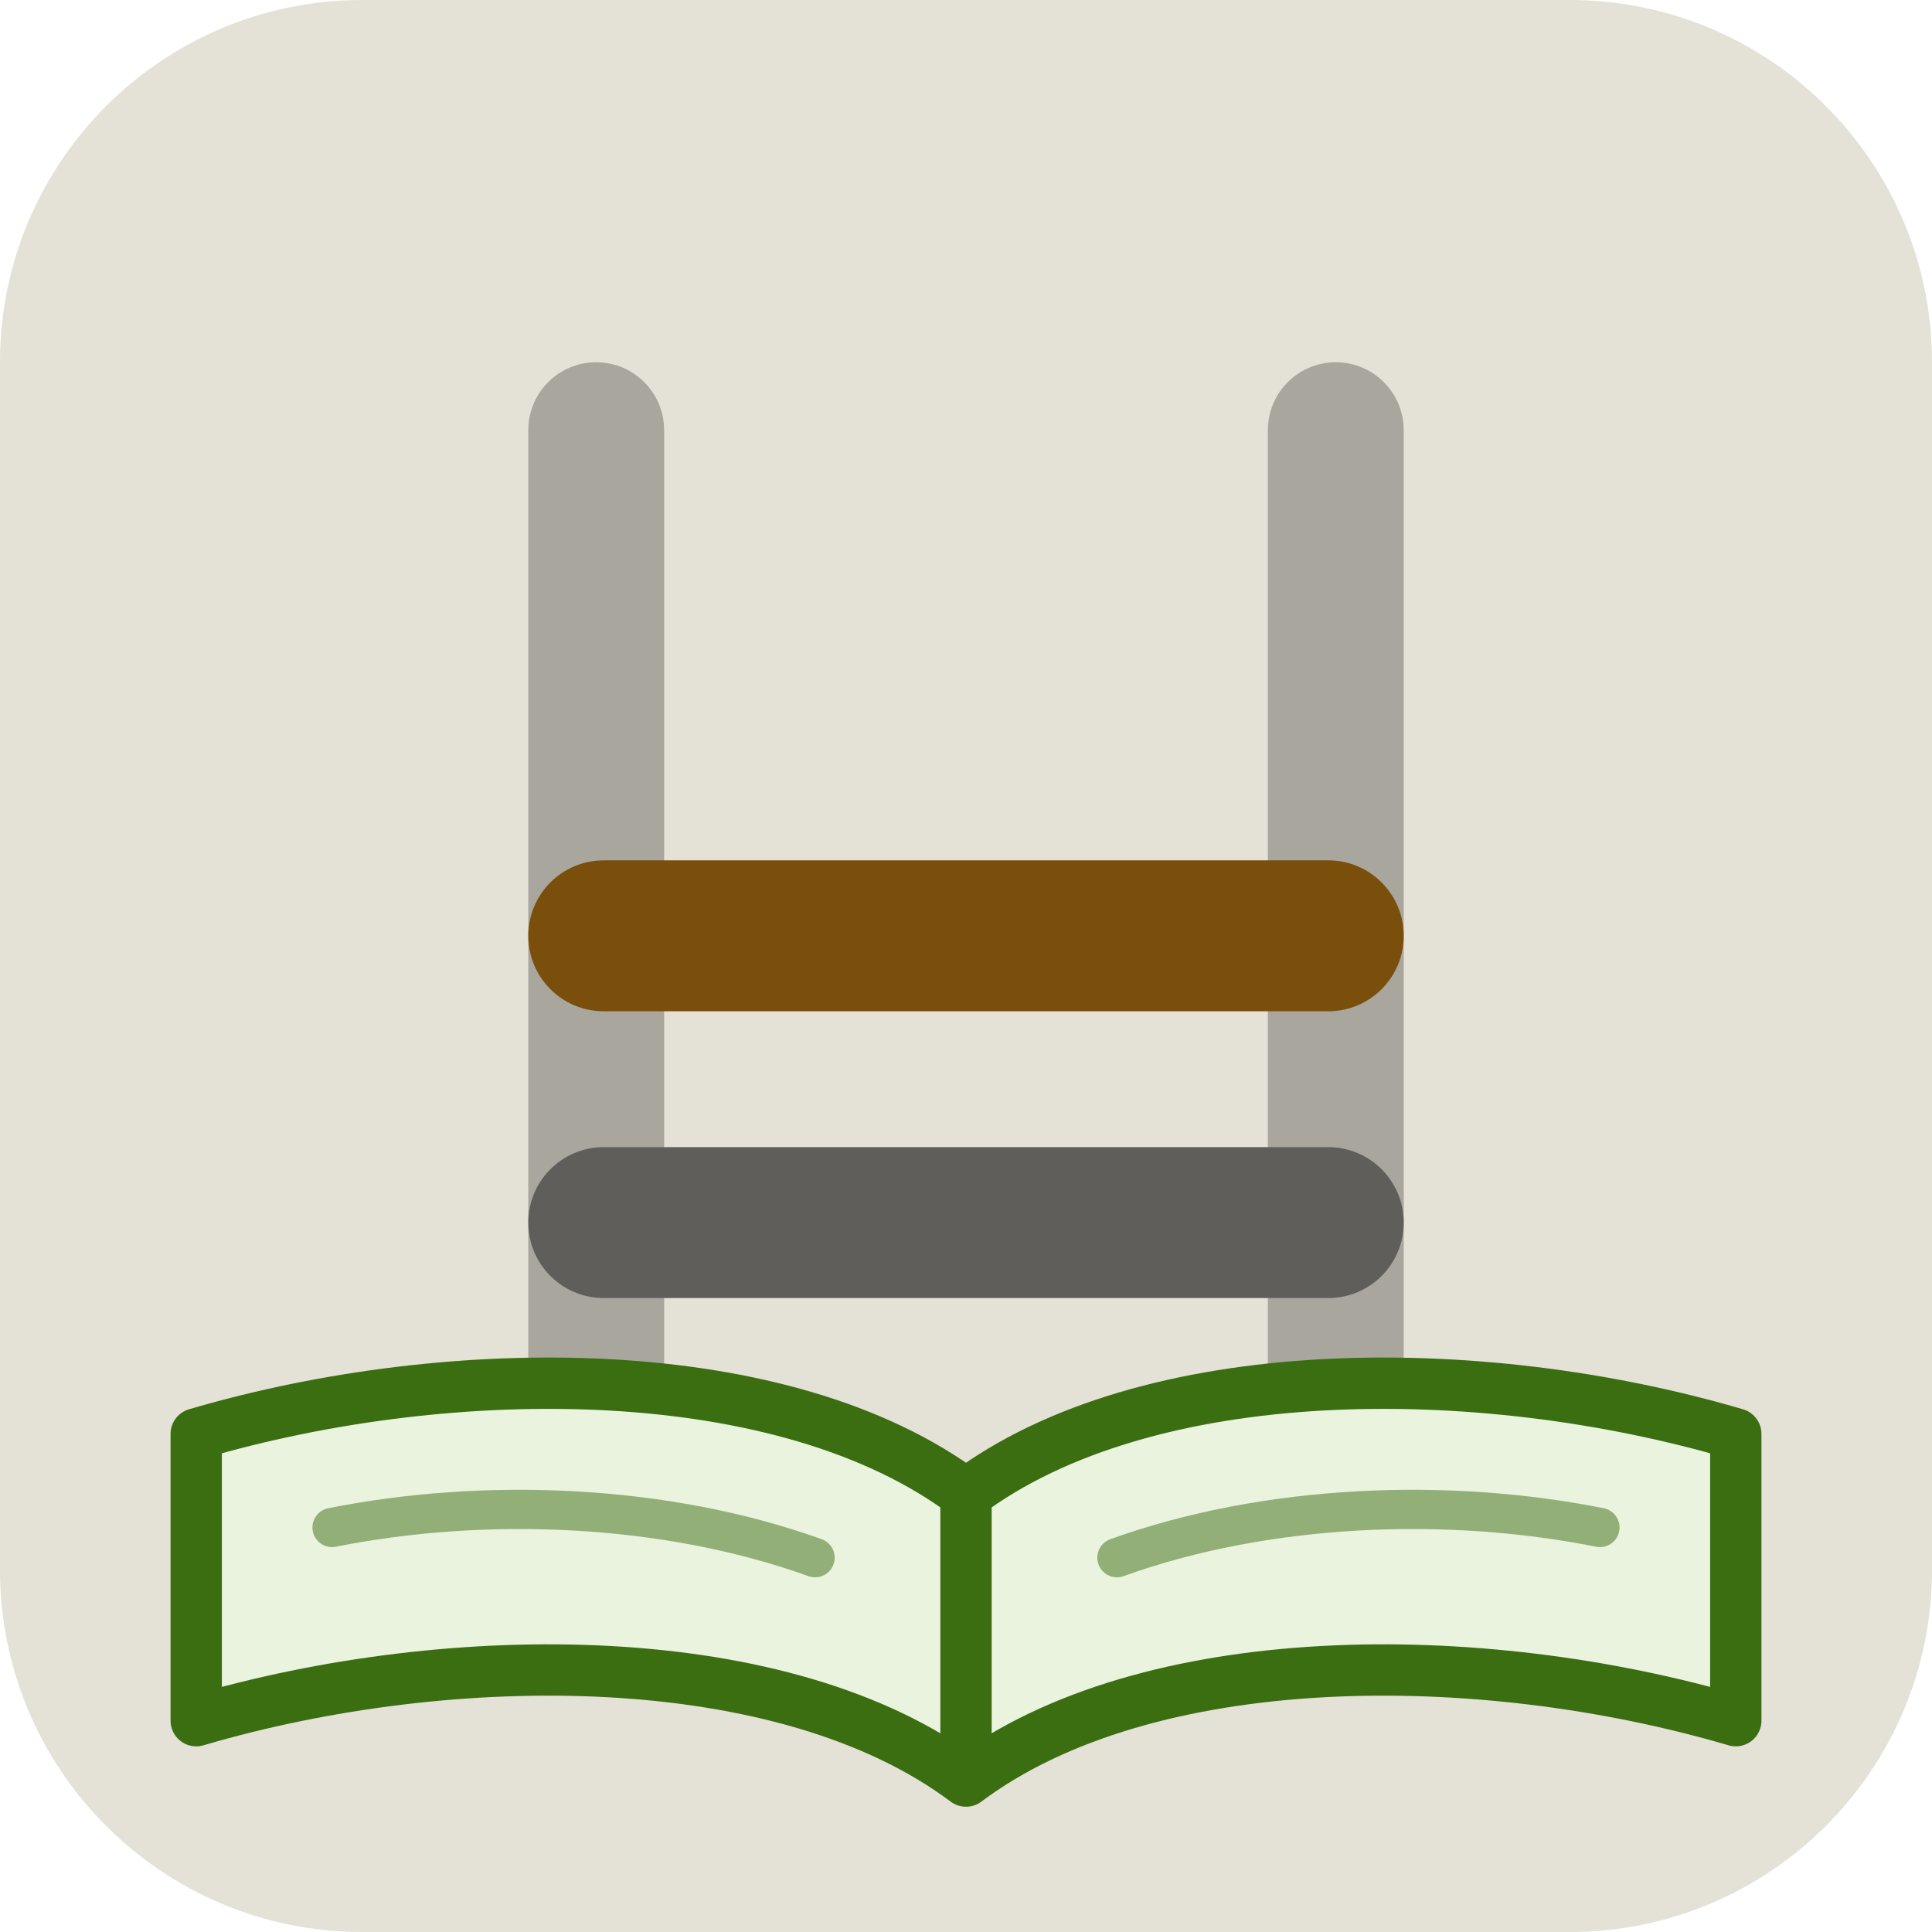
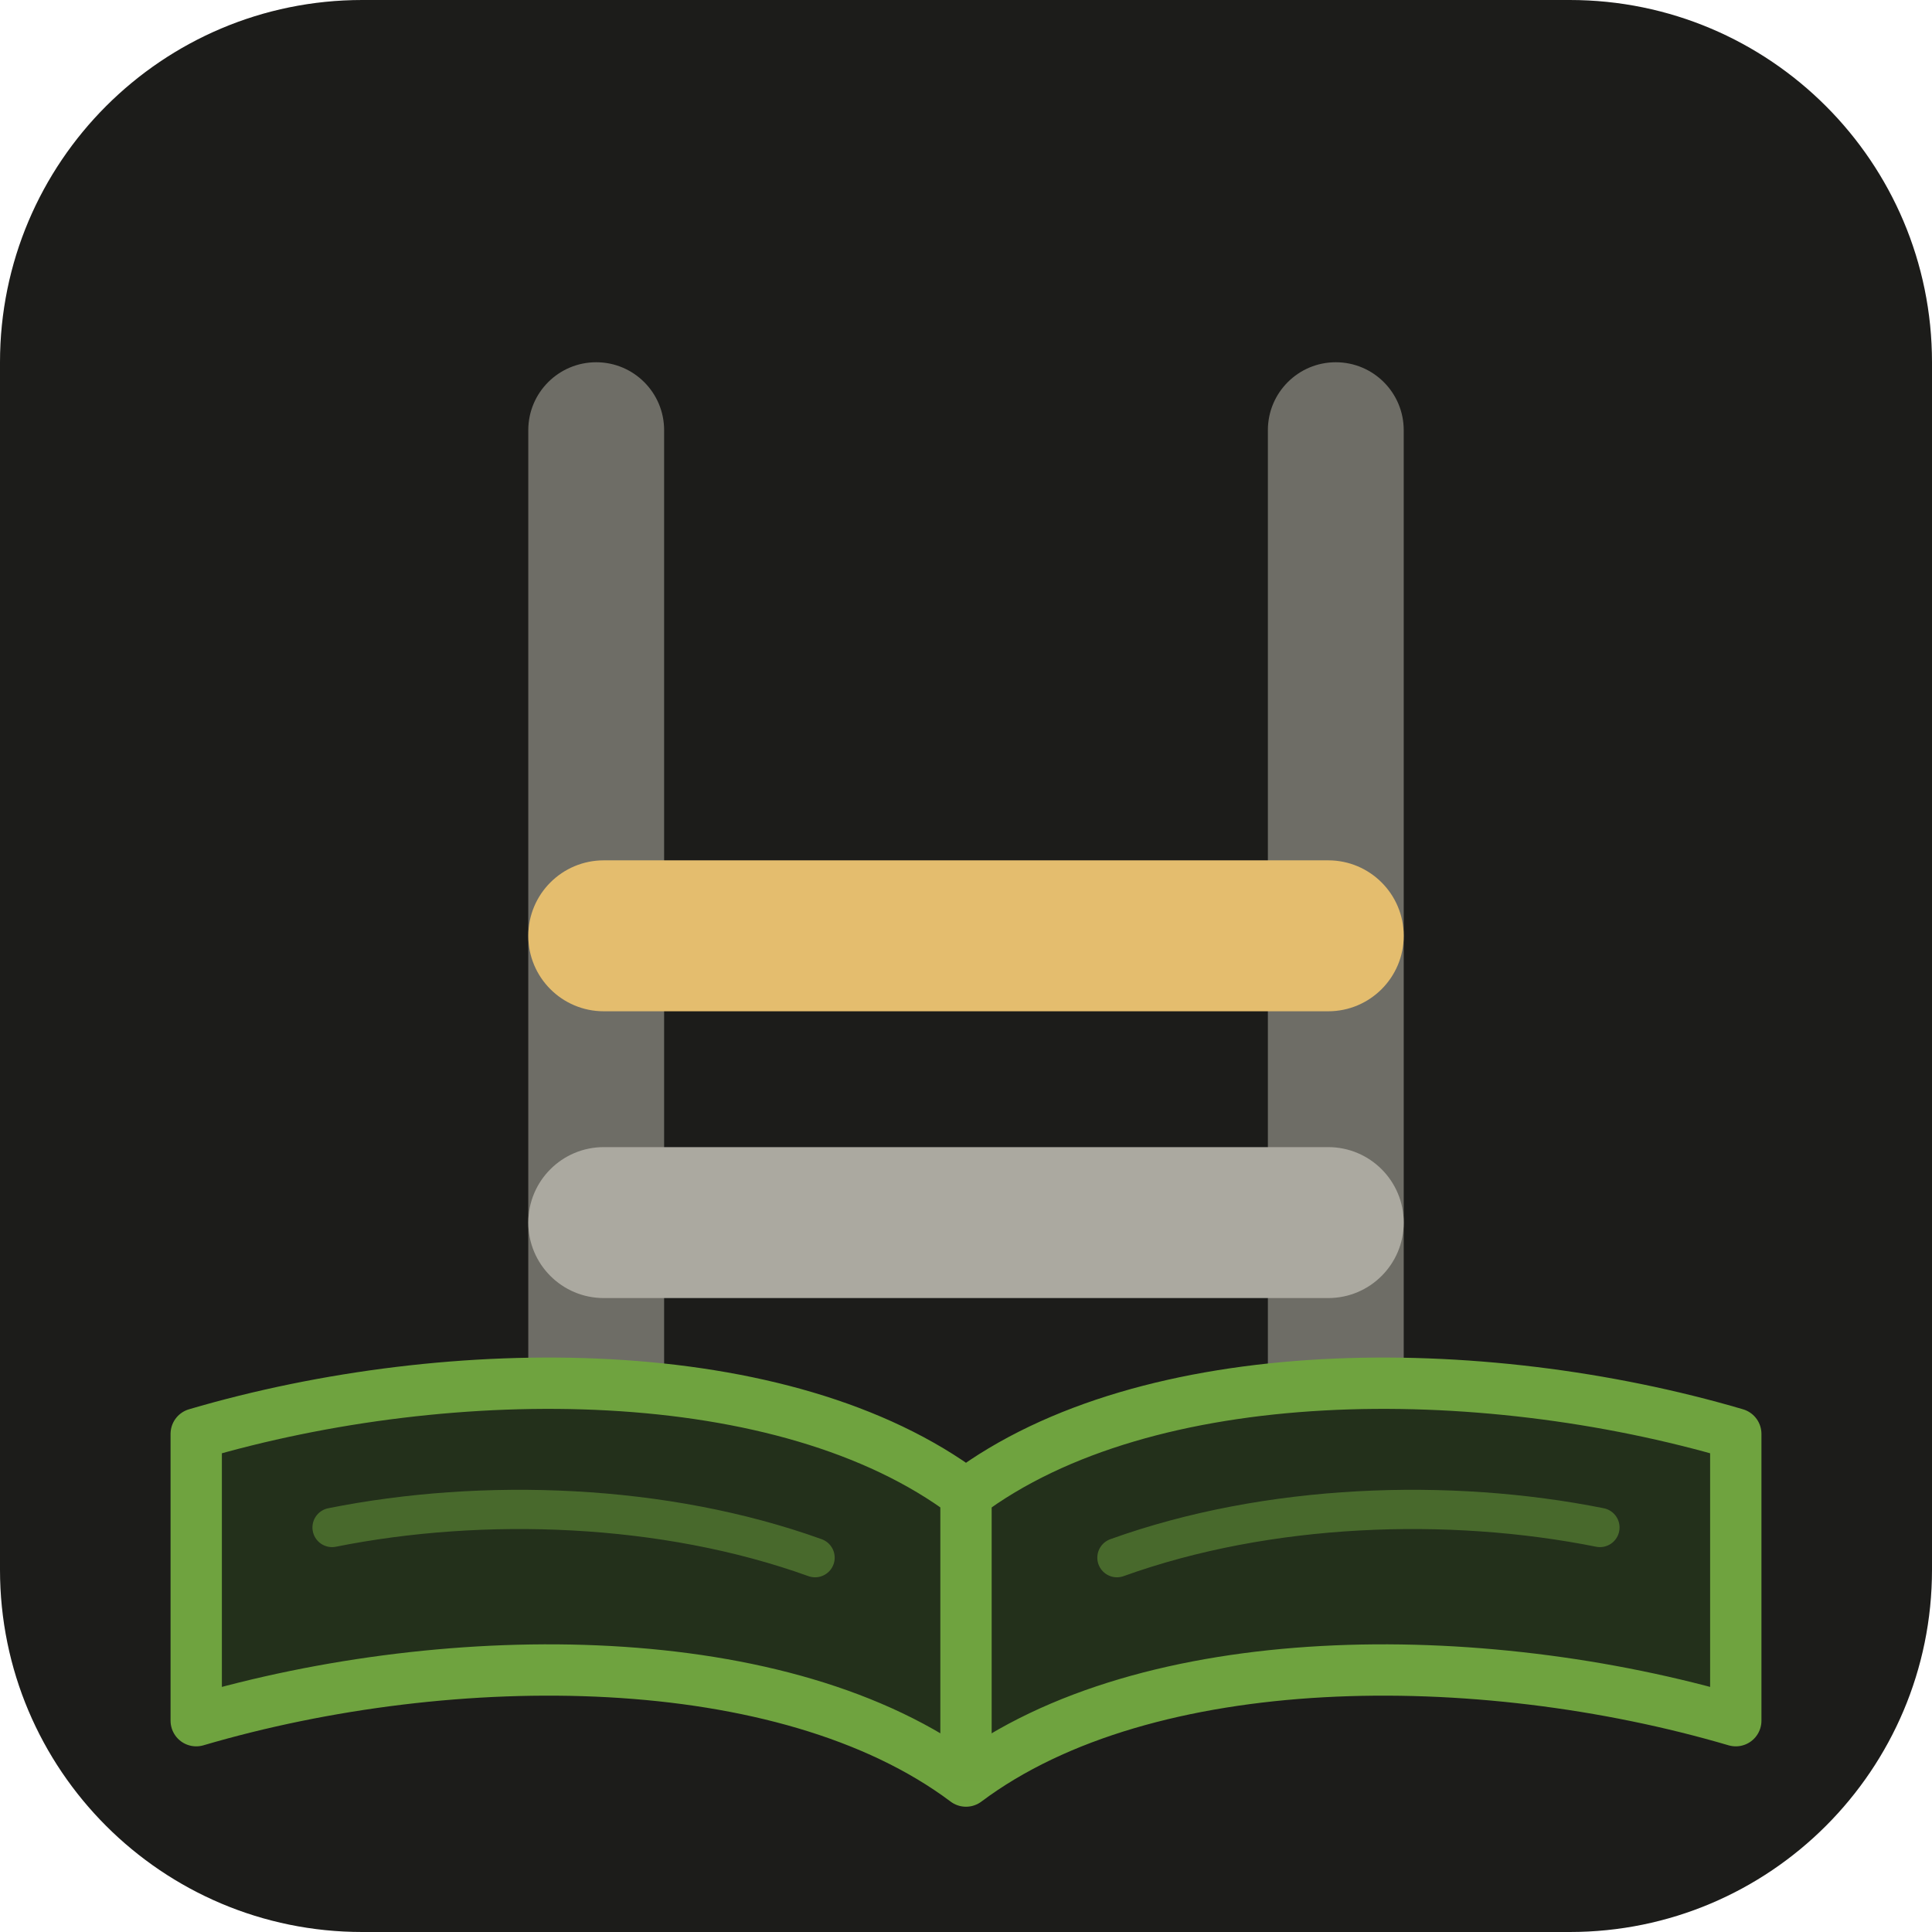
<svg xmlns="http://www.w3.org/2000/svg" viewBox="0 0 64 64" width="64" height="64" role="img" aria-labelledby="t d">
-   <rect width="64" height="64" rx="12" fill="#E4E1D7" />
+   <rect width="64" height="64" rx="12" fill="#1C1C1A" />
  <g id="ktl-mark">
-     <rect x="17.5" y="12" width="4.5" height="38" rx="2.25" fill="#A8A69D" />
-     <rect x="42" y="12" width="4.5" height="38" rx="2.25" fill="#A8A69D" />
-     <rect x="17.5" y="38" width="29" height="5" rx="2.5" fill="#5F5E5A" />
-     <rect x="17.5" y="28.5" width="29" height="5" rx="2.5" fill="#7A4E0B" />
-     <path d="M32 49.5 C26 45 15 45 6.5 47.5 v9.5 C15 54.5 26 54.5 32 59 C38 54.5 49 54.5 57.5 57 v-9.5 C49 45 38 45 32 49.5 z" fill="#EAF3DE" stroke="#3B6D11" stroke-width="1.7" stroke-linejoin="round" />
-     <line x1="32" y1="49.5" x2="32" y2="59" stroke="#3B6D11" stroke-width="1.7" />
-     <path d="M11 50.6 C16 49.6 22 49.8 27 51.6 M37 51.6 C42 49.8 48 49.6 53 50.6" fill="none" stroke="#3B6D11" stroke-opacity=".5" stroke-width="1.3" stroke-linecap="round" />
+     <rect x="17.5" y="12" width="4.5" height="38" rx="2.25" fill="#6E6D66" />
+     <rect x="42" y="12" width="4.5" height="38" rx="2.25" fill="#6E6D66" />
+     <rect x="17.5" y="38" width="29" height="5" rx="2.5" fill="#ABA9A0" />
+     <rect x="17.5" y="28.5" width="29" height="5" rx="2.5" fill="#E4BD6E" />
+     <path d="M32 49.5 C26 45 15 45 6.5 47.5 v9.5 C15 54.5 26 54.5 32 59 C38 54.5 49 54.5 57.5 57 v-9.5 C49 45 38 45 32 49.5 z" fill="#23301B" stroke="#6FA33F" stroke-width="1.7" stroke-linejoin="round" />
+     <line x1="32" y1="49.5" x2="32" y2="59" stroke="#6FA33F" stroke-width="1.7" />
+     <path d="M11 50.6 C16 49.6 22 49.8 27 51.6 M37 51.6 C42 49.8 48 49.6 53 50.6" fill="none" stroke="#6FA33F" stroke-opacity=".5" stroke-width="1.3" stroke-linecap="round" />
  </g>
</svg>
